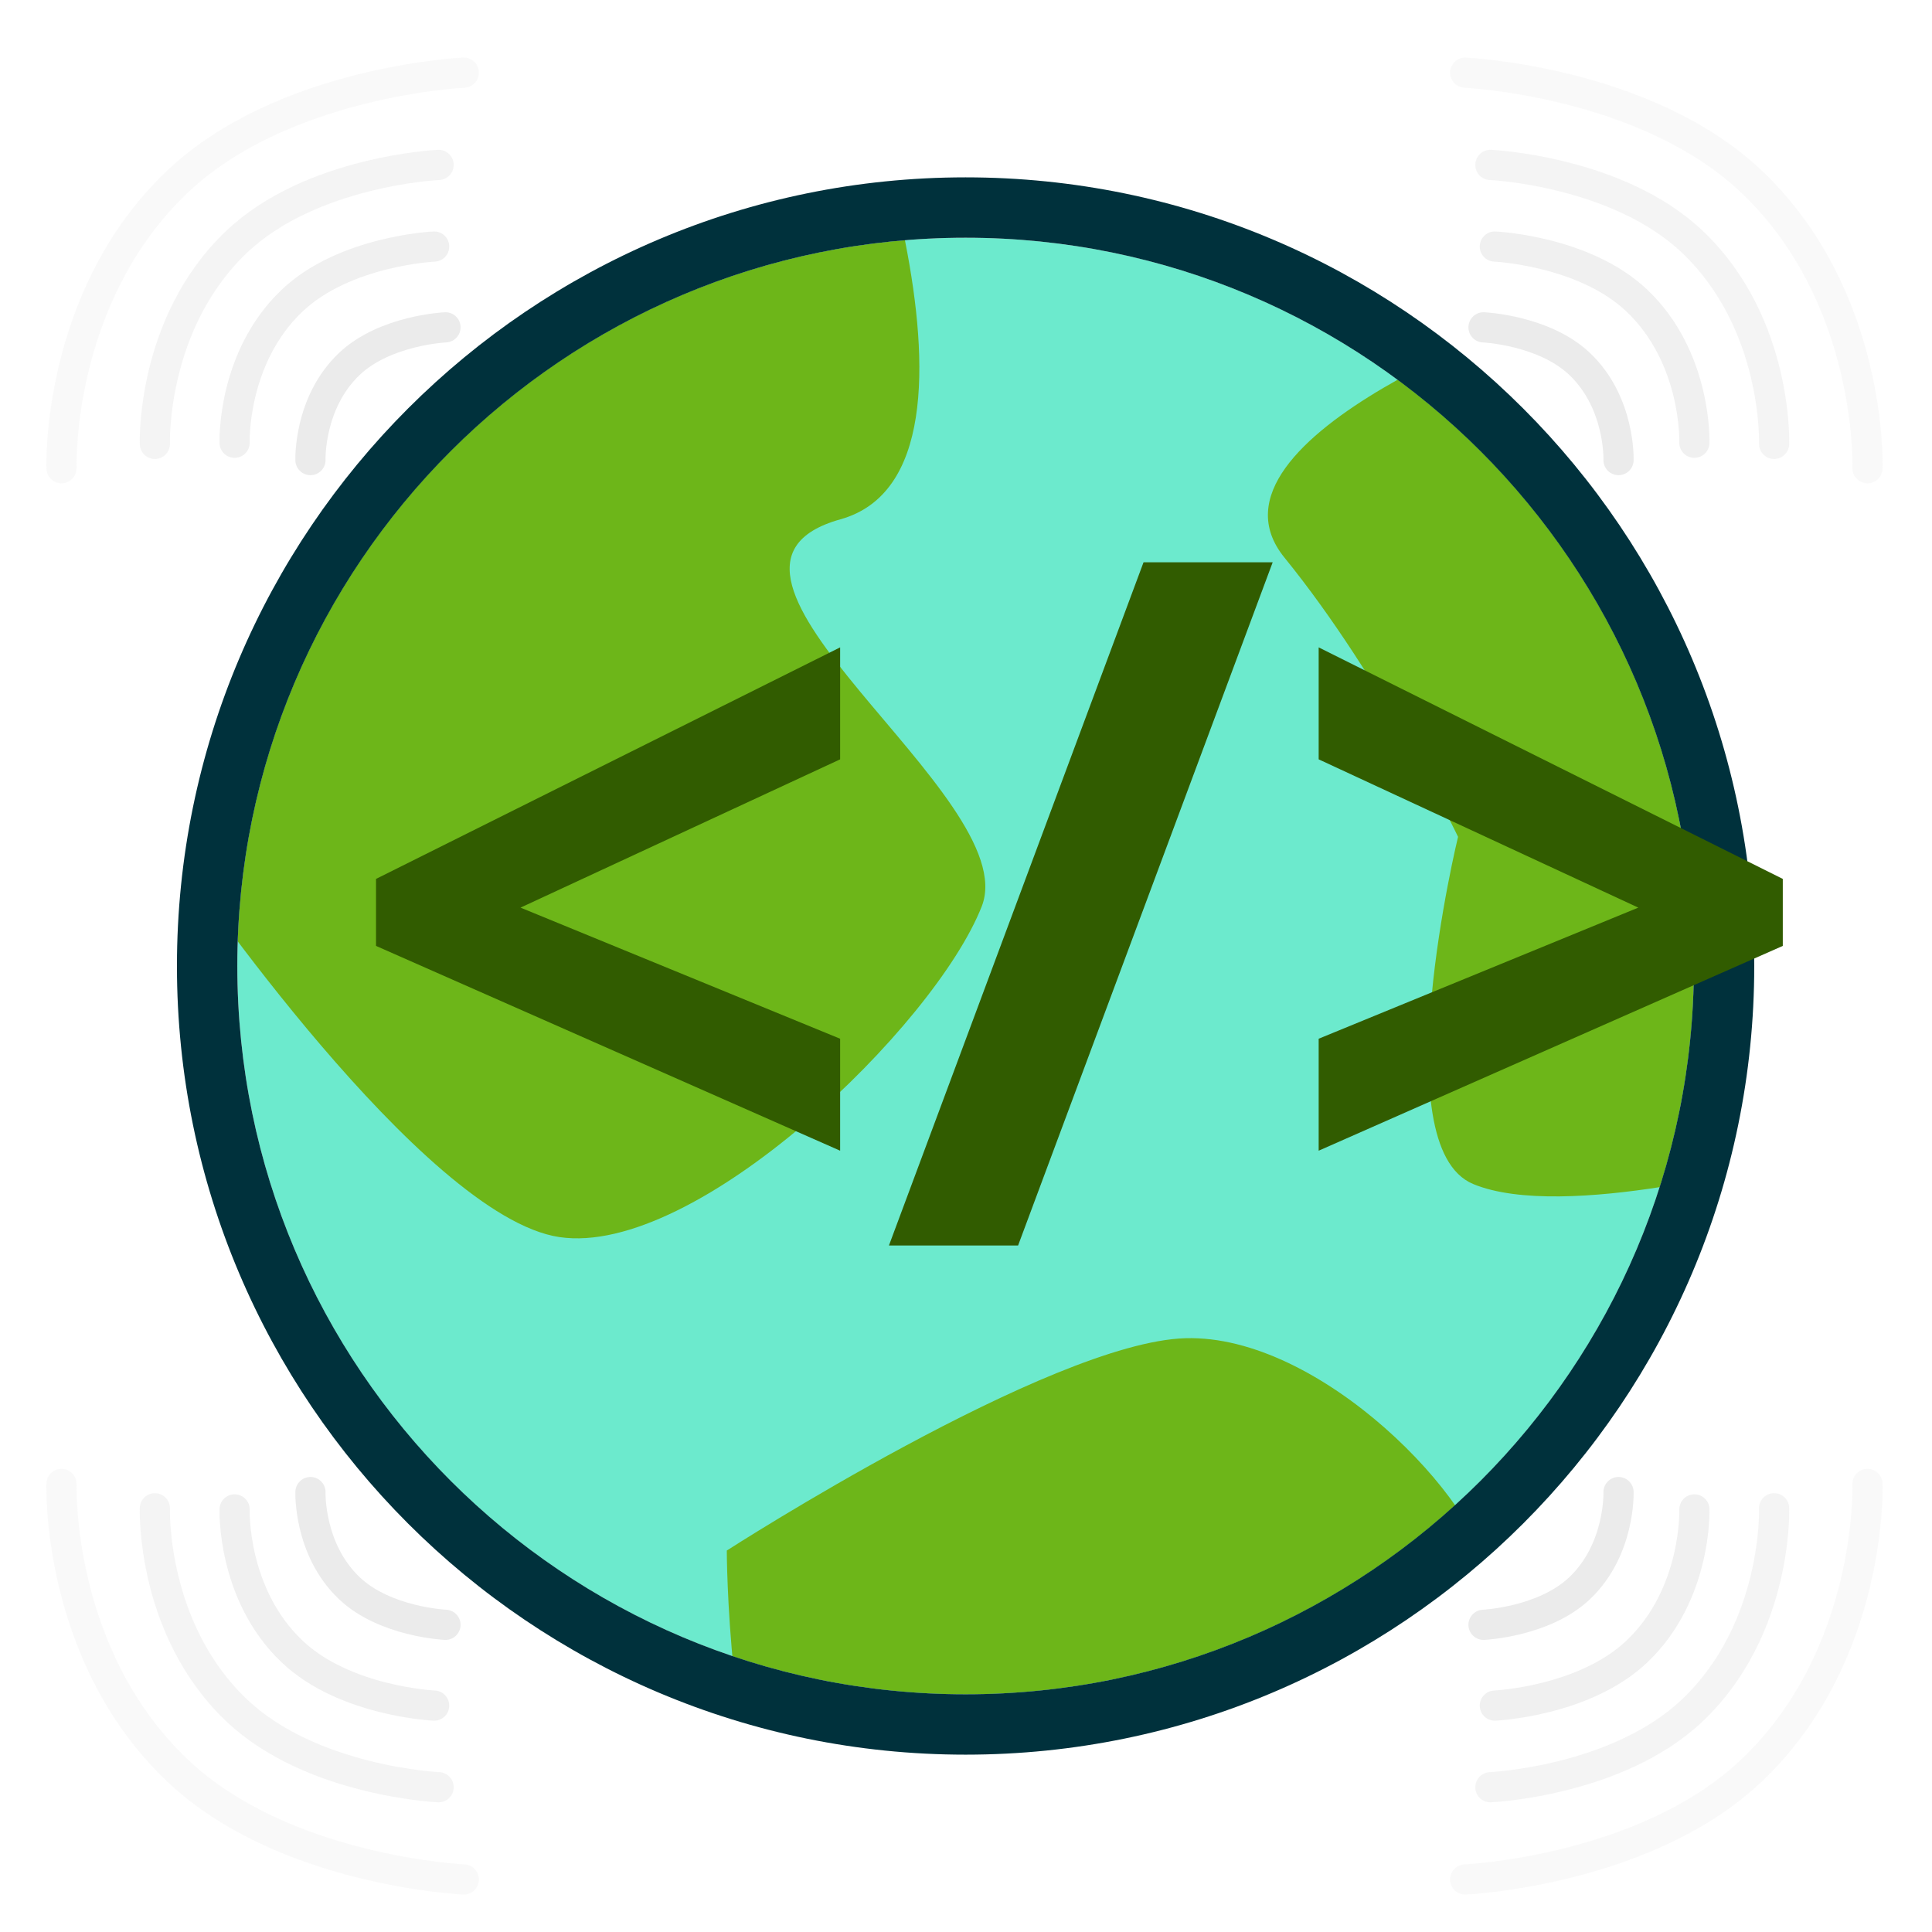
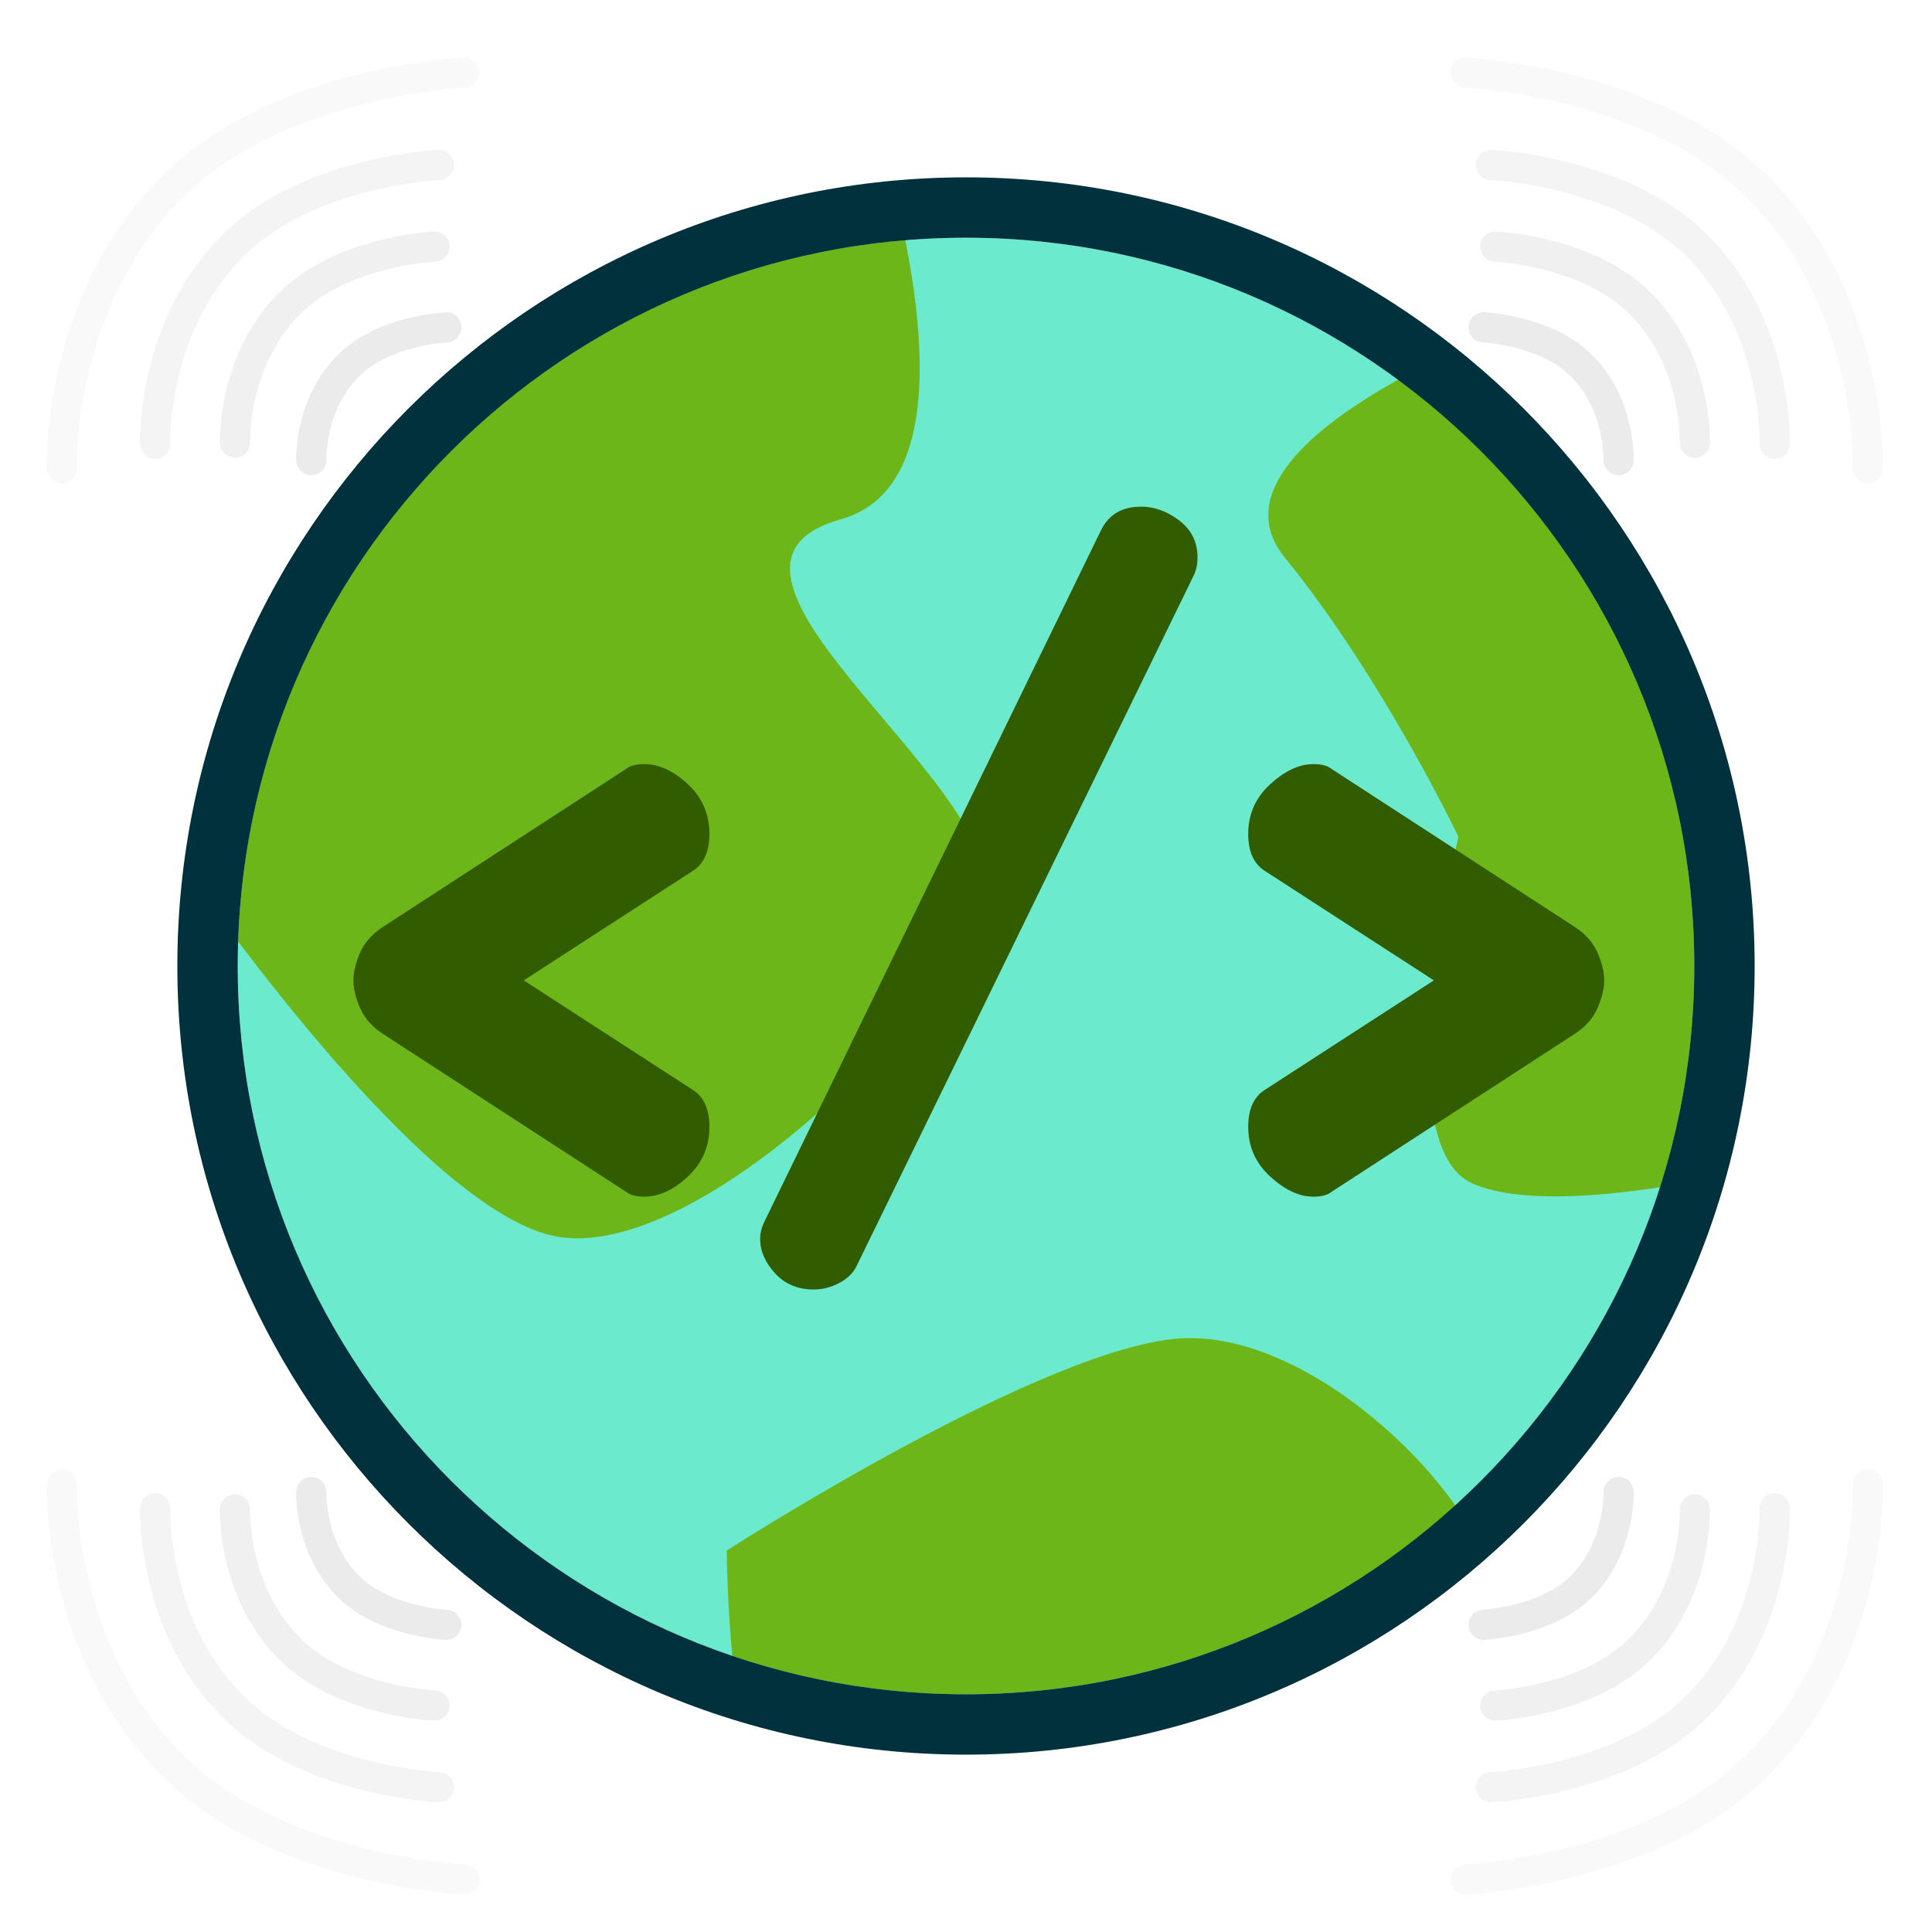
<svg xmlns="http://www.w3.org/2000/svg" width="100%" height="100%" viewBox="0 0 256 256" version="1.1" xml:space="preserve" style="fill-rule:evenodd;clip-rule:evenodd;stroke-linecap:round;stroke-linejoin:round;stroke-miterlimit:1.5;">
  <g transform="matrix(1,0,0,1,-6912,0)">
-     <g transform="matrix(1.6,0,0,1.70667,-11325.5,-373.411)">
-       <rect id="websites" x="11398.4" y="218.796" width="160" height="150" style="fill:none;" />
-       <g id="websites1">
-         <g transform="matrix(0.625,0,0,0.585937,7068.56,220.327)">
-           <circle cx="7055.75" cy="125.386" r="96.5" style="fill:rgb(108,234,205);" />
-           <clipPath id="_clip1">
-             <circle cx="7055.75" cy="125.386" r="96.5" />
-           </clipPath>
-           <g clip-path="url(#_clip1)">
-             <g transform="matrix(1,0,0,1,12.7526,-16.6137)">
-               <path d="M7121.25,54.886C7121.25,54.886 7072.25,71.886 7085.25,87.886C7098.25,103.886 7108.25,124.886 7108.25,124.886C7108.25,124.886 7098.25,165.886 7110.25,170.886C7122.25,175.886 7151.25,167.886 7151.25,167.886C7151.25,167.886 7155.25,122.886 7152.25,97.886C7149.25,72.886 7121.25,54.886 7121.25,54.886Z" style="fill:rgb(109,182,25);" />
-             </g>
-             <g transform="matrix(-1.33878,-0.605509,-0.412094,0.911141,16595.5,4289.73)">
-               <path d="M7130.1,27.886C7130.1,27.886 7097.43,73.886 7110.43,89.886C7123.43,105.886 7084.98,113.272 7084.43,128.886C7083.84,145.886 7094.85,186.886 7106.85,191.886C7118.85,196.886 7151.25,167.886 7151.25,167.886C7151.25,167.886 7155.25,122.886 7152.25,97.886C7149.25,72.886 7130.1,27.886 7130.1,27.886Z" style="fill:rgb(109,182,25);" />
-             </g>
-             <g transform="matrix(-1.43829,0.300489,-0.128785,-0.616433,17331.3,-1842.54)">
-               <path d="M7130.1,27.886C7130.1,27.886 7097.43,73.886 7110.43,89.886C7123.43,105.886 7084.98,113.272 7084.43,128.886C7083.84,145.886 7094.85,186.886 7106.85,191.886C7118.85,196.886 7151.25,167.886 7151.25,167.886C7151.25,167.886 7155.25,122.886 7152.25,97.886C7149.25,72.886 7130.1,27.886 7130.1,27.886Z" style="fill:rgb(109,182,25);" />
-             </g>
+     <g id="websites" transform="matrix(1.6,0,0,1.706667,-11325.451,-373.4114)">
+       <rect x="11398.406" y="218.796" width="160" height="150" style="fill:none;" />
+       <g transform="matrix(0.625,0,0,0.585937,7068.561,220.3272)">
+         <circle cx="7055.753" cy="125.386" r="96.5" style="fill:rgb(108,234,205);" />
+         <clipPath id="_clip1">
+           <circle cx="7055.753" cy="125.386" r="96.5" />
+         </clipPath>
+         <g clip-path="url(#_clip1)">
+           <g transform="matrix(1,0,0,1,12.75262,-16.61375)">
+             <path d="M7121.253,54.886C7121.253,54.886 7072.253,71.886 7085.253,87.886C7098.253,103.886 7108.253,124.886 7108.253,124.886C7108.253,124.886 7098.253,165.886 7110.253,170.886C7122.253,175.886 7151.253,167.886 7151.253,167.886C7151.253,167.886 7155.253,122.886 7152.253,97.886C7149.253,72.886 7121.253,54.886 7121.253,54.886Z" style="fill:rgb(109,182,25);" />
          </g>
-           <path d="M7055.75,20.886C7113.43,20.886 7160.25,67.711 7160.25,125.386C7160.25,183.061 7113.43,229.886 7055.75,229.886C6998.08,229.886 6951.25,183.061 6951.25,125.386C6951.25,67.711 6998.08,20.886 7055.75,20.886ZM7055.75,28.886C7002.49,28.886 6959.25,72.126 6959.25,125.386C6959.25,178.646 7002.49,221.886 7055.75,221.886C7109.01,221.886 7152.25,178.646 7152.25,125.386C7152.25,72.126 7109.01,28.886 7055.75,28.886Z" style="fill:rgb(0,49,60);" />
-         </g>
-         <g transform="matrix(0.611159,0,0,0.572962,8140.95,221.125)">
-           <g transform="matrix(129.679,0,0,129.679,5549.81,164.703)">
-                     </g>
-           <text x="5375.39px" y="164.703px" style="font-family:'Dosis-ExtraBold', 'Dosis';font-weight:800;font-size:129.679px;fill:rgb(49,92,0);">&lt;/&gt;</text>
-         </g>
-         <g transform="matrix(1,0,0,1,-6.87504,-3.90624)">
-           <g transform="matrix(0.210943,-0.0121713,0.0129827,0.197759,10126.1,317.735)">
-             <path d="M6181.19,80.5C6181.19,80.5 6181.79,58.067 6198.68,43.862C6213.43,31.453 6237.19,31.833 6237.19,31.833" style="fill:none;stroke:rgb(235,235,235);stroke-width:11.83px;" />
+           <g transform="matrix(-1.338783,-0.605509,-0.412094,0.911141,16595.524,4289.73)">
+             <path d="M7130.1,27.886C7130.1,27.886 7097.434,73.886 7110.434,89.886C7123.434,105.886 7084.981,113.272 7084.433,128.886C7083.835,145.886 7094.85,186.886 7106.85,191.886C7118.85,196.886 7151.253,167.886 7151.253,167.886C7151.253,167.886 7155.253,122.886 7152.253,97.886C7149.253,72.886 7130.1,27.886 7130.1,27.886Z" style="fill:rgb(109,182,25);" />
          </g>
-           <g transform="matrix(0.311776,-0.0179892,0.0191885,0.29229,9496.05,344.741)">
-             <path d="M6181.19,80.5C6181.19,80.5 6181.79,58.067 6198.68,43.862C6213.43,31.453 6237.19,31.833 6237.19,31.833" style="fill:none;stroke:rgb(235,235,235);stroke-opacity:0.75;stroke-width:8px;" />
-           </g>
-           <g transform="matrix(0.4433,-0.0255781,0.0272833,0.415593,8675.82,381.811)">
-             <path d="M6181.19,80.5C6181.19,80.5 6181.79,58.067 6198.68,43.862C6213.43,31.453 6237.19,31.833 6237.19,31.833" style="fill:none;stroke:rgb(235,235,235);stroke-opacity:0.5;stroke-width:5.63px;" />
-           </g>
-           <g transform="matrix(0.628562,-0.0362676,0.0386854,0.589277,7522.03,435.793)">
-             <path d="M6181.19,80.5C6181.19,80.5 6181.79,58.067 6198.68,43.862C6213.43,31.453 6237.19,31.833 6237.19,31.833" style="fill:none;stroke:rgb(235,235,235);stroke-opacity:0.25;stroke-width:3.97px;" />
+           <g transform="matrix(-1.438293,0.300489,-0.128785,-0.616433,17331.27,-1842.543)">
+             <path d="M7130.1,27.886C7130.1,27.886 7097.434,73.886 7110.434,89.886C7123.434,105.886 7084.981,113.272 7084.433,128.886C7083.835,145.886 7094.85,186.886 7106.85,191.886C7118.85,196.886 7151.253,167.886 7151.253,167.886C7151.253,167.886 7155.253,122.886 7152.253,97.886C7149.253,72.886 7130.1,27.886 7130.1,27.886Z" style="fill:rgb(109,182,25);" />
          </g>
        </g>
-         <g transform="matrix(1,0,0,-1,-6.87504,593.06)">
-           <g transform="matrix(0.210943,-0.0121713,0.0129827,0.197759,10126.1,317.735)">
-             <path d="M6181.19,80.5C6181.19,80.5 6181.79,58.067 6198.68,43.862C6213.43,31.453 6237.19,31.833 6237.19,31.833" style="fill:none;stroke:rgb(235,235,235);stroke-width:11.83px;" />
-           </g>
-           <g transform="matrix(0.311776,-0.0179892,0.0191885,0.29229,9496.05,344.741)">
-             <path d="M6181.19,80.5C6181.19,80.5 6181.79,58.067 6198.68,43.862C6213.43,31.453 6237.19,31.833 6237.19,31.833" style="fill:none;stroke:rgb(235,235,235);stroke-opacity:0.75;stroke-width:8px;" />
-           </g>
-           <g transform="matrix(0.4433,-0.0255781,0.0272833,0.415593,8675.82,381.811)">
-             <path d="M6181.19,80.5C6181.19,80.5 6181.79,58.067 6198.68,43.862C6213.43,31.453 6237.19,31.833 6237.19,31.833" style="fill:none;stroke:rgb(235,235,235);stroke-opacity:0.5;stroke-width:5.63px;" />
-           </g>
-           <g transform="matrix(0.628562,-0.0362676,0.0386854,0.589277,7522.03,435.793)">
-             <path d="M6181.19,80.5C6181.19,80.5 6181.79,58.067 6198.68,43.862C6213.43,31.453 6237.19,31.833 6237.19,31.833" style="fill:none;stroke:rgb(235,235,235);stroke-opacity:0.25;stroke-width:3.97px;" />
-           </g>
+         <path d="M7055.753,20.886C7113.428,20.886 7160.253,67.711 7160.253,125.386C7160.253,183.061 7113.428,229.886 7055.753,229.886C6998.078,229.886 6951.253,183.061 6951.253,125.386C6951.253,67.711 6998.078,20.886 7055.753,20.886ZM7055.753,28.886C7002.493,28.886 6959.253,72.126 6959.253,125.386C6959.253,178.646 7002.493,221.886 7055.753,221.886C7109.012,221.886 7152.253,178.646 7152.253,125.386C7152.253,72.126 7109.012,28.886 7055.753,28.886Z" style="fill:rgb(0,49,60);" />
+       </g>
+       <g transform="matrix(0.611159,0,0,0.572962,8140.952,221.125)">
+         <path d="M5417.276,158.09C5416.152,158.09 5415.331,157.873 5414.812,157.441L5381.873,136.044C5380.404,135.093 5379.366,133.926 5378.761,132.543C5378.156,131.159 5377.853,129.906 5377.853,128.782C5377.853,127.658 5378.156,126.405 5378.761,125.021C5379.366,123.638 5380.404,122.471 5381.873,121.52L5414.812,100.123C5415.331,99.691 5416.152,99.475 5417.276,99.475C5419.264,99.475 5421.231,100.382 5423.176,102.198C5425.121,104.013 5426.094,106.261 5426.094,108.941C5426.094,111.362 5425.316,113.048 5423.76,113.999L5400.936,128.782L5423.76,143.565C5425.316,144.516 5426.094,146.202 5426.094,148.623C5426.094,151.303 5425.121,153.551 5423.176,155.366C5421.231,157.182 5419.264,158.09 5417.276,158.09Z" style="fill:rgb(49,92,0);fill-rule:nonzero;" />
+         <path d="M5440.229,170.668C5438.068,170.668 5436.317,169.934 5434.977,168.464C5433.637,166.994 5432.967,165.438 5432.967,163.795C5432.967,163.017 5433.183,162.196 5433.615,161.332L5479.133,67.833C5480.17,65.672 5481.986,64.591 5484.579,64.591C5486.395,64.591 5488.124,65.218 5489.767,66.471C5491.409,67.725 5492.23,69.389 5492.23,71.464C5492.23,72.415 5492.058,73.236 5491.712,73.928L5446.065,167.426C5445.632,168.377 5444.854,169.155 5443.73,169.761C5442.607,170.366 5441.439,170.668 5440.229,170.668Z" style="fill:rgb(49,92,0);fill-rule:nonzero;" />
+         <path d="M5507.922,158.09C5506.02,158.09 5504.074,157.182 5502.086,155.366C5500.098,153.551 5499.103,151.303 5499.103,148.623C5499.103,146.202 5499.881,144.516 5501.438,143.565L5524.261,128.782L5501.438,113.999C5499.881,113.048 5499.103,111.362 5499.103,108.941C5499.103,106.261 5500.098,104.013 5502.086,102.198C5504.074,100.382 5506.02,99.475 5507.922,99.475C5509.045,99.475 5509.867,99.691 5510.386,100.123L5543.324,121.52C5544.794,122.471 5545.831,123.638 5546.436,125.021C5547.041,126.405 5547.344,127.658 5547.344,128.782C5547.344,129.906 5547.041,131.159 5546.436,132.543C5545.831,133.926 5544.794,135.093 5543.324,136.044L5510.386,157.441C5509.867,157.873 5509.045,158.09 5507.922,158.09Z" style="fill:rgb(49,92,0);fill-rule:nonzero;" />
+       </g>
+       <g transform="matrix(1,0,0,1,-6.875038,-3.906245)">
+         <g transform="matrix(0.210943,-0.012171,0.012983,0.197759,10126.136,317.7346)">
+           <path d="M6181.195,80.5C6181.195,80.5 6181.788,58.067 6198.678,43.862C6213.431,31.453 6237.195,31.833 6237.195,31.833" style="fill:none;stroke:rgb(235,235,235);stroke-width:11.83px;" />
        </g>
-         <g transform="matrix(-1,0,0,1,22963.5,-3.90624)">
-           <g transform="matrix(0.210943,-0.0121713,0.0129827,0.197759,10126.1,317.735)">
-             <path d="M6181.19,80.5C6181.19,80.5 6181.79,58.067 6198.68,43.862C6213.43,31.453 6237.19,31.833 6237.19,31.833" style="fill:none;stroke:rgb(235,235,235);stroke-width:11.83px;" />
-           </g>
-           <g transform="matrix(0.311776,-0.0179892,0.0191885,0.29229,9496.05,344.741)">
-             <path d="M6181.19,80.5C6181.19,80.5 6181.79,58.067 6198.68,43.862C6213.43,31.453 6237.19,31.833 6237.19,31.833" style="fill:none;stroke:rgb(235,235,235);stroke-opacity:0.75;stroke-width:8px;" />
-           </g>
-           <g transform="matrix(0.4433,-0.0255781,0.0272833,0.415593,8675.82,381.811)">
-             <path d="M6181.19,80.5C6181.19,80.5 6181.79,58.067 6198.68,43.862C6213.43,31.453 6237.19,31.833 6237.19,31.833" style="fill:none;stroke:rgb(235,235,235);stroke-opacity:0.5;stroke-width:5.63px;" />
-           </g>
-           <g transform="matrix(0.628562,-0.0362676,0.0386854,0.589277,7522.03,435.793)">
-             <path d="M6181.19,80.5C6181.19,80.5 6181.79,58.067 6198.68,43.862C6213.43,31.453 6237.19,31.833 6237.19,31.833" style="fill:none;stroke:rgb(235,235,235);stroke-opacity:0.25;stroke-width:3.97px;" />
-           </g>
+         <g transform="matrix(0.311776,-0.017989,0.019189,0.29229,9496.051,344.7415)">
+           <path d="M6181.195,80.5C6181.195,80.5 6181.788,58.067 6198.678,43.862C6213.431,31.453 6237.195,31.833 6237.195,31.833" style="fill:none;stroke:rgb(235,235,235);stroke-opacity:0.75;stroke-width:8px;" />
        </g>
-         <g transform="matrix(-1,0,0,-1,22963.5,593.06)">
-           <g transform="matrix(0.210943,-0.0121713,0.0129827,0.197759,10126.1,317.735)">
-             <path d="M6181.19,80.5C6181.19,80.5 6181.79,58.067 6198.68,43.862C6213.43,31.453 6237.19,31.833 6237.19,31.833" style="fill:none;stroke:rgb(235,235,235);stroke-width:11.83px;" />
-           </g>
-           <g transform="matrix(0.311776,-0.0179892,0.0191885,0.29229,9496.05,344.741)">
-             <path d="M6181.19,80.5C6181.19,80.5 6181.79,58.067 6198.68,43.862C6213.43,31.453 6237.19,31.833 6237.19,31.833" style="fill:none;stroke:rgb(235,235,235);stroke-opacity:0.75;stroke-width:8px;" />
-           </g>
-           <g transform="matrix(0.4433,-0.0255781,0.0272833,0.415593,8675.82,381.811)">
-             <path d="M6181.19,80.5C6181.19,80.5 6181.79,58.067 6198.68,43.862C6213.43,31.453 6237.19,31.833 6237.19,31.833" style="fill:none;stroke:rgb(235,235,235);stroke-opacity:0.5;stroke-width:5.63px;" />
-           </g>
-           <g transform="matrix(0.628562,-0.0362676,0.0386854,0.589277,7522.03,435.793)">
-             <path d="M6181.19,80.5C6181.19,80.5 6181.79,58.067 6198.68,43.862C6213.43,31.453 6237.19,31.833 6237.19,31.833" style="fill:none;stroke:rgb(235,235,235);stroke-opacity:0.25;stroke-width:3.97px;" />
-           </g>
+         <g transform="matrix(0.4433,-0.025578,0.027283,0.415593,8675.816,381.8115)">
+           <path d="M6181.195,80.5C6181.195,80.5 6181.788,58.067 6198.678,43.862C6213.431,31.453 6237.195,31.833 6237.195,31.833" style="fill:none;stroke:rgb(235,235,235);stroke-opacity:0.5;stroke-width:5.63px;" />
+         </g>
+         <g transform="matrix(0.628562,-0.036268,0.038685,0.589277,7522.032,435.7929)">
+           <path d="M6181.195,80.5C6181.195,80.5 6181.788,58.067 6198.678,43.862C6213.431,31.453 6237.195,31.833 6237.195,31.833" style="fill:none;stroke:rgb(235,235,235);stroke-opacity:0.25;stroke-width:3.97px;" />
+         </g>
+       </g>
+       <g transform="matrix(1,0,0,-1,-6.875038,593.0604)">
+         <g transform="matrix(0.210943,-0.012171,0.012983,0.197759,10126.136,317.7346)">
+           <path d="M6181.195,80.5C6181.195,80.5 6181.788,58.067 6198.678,43.862C6213.431,31.453 6237.195,31.833 6237.195,31.833" style="fill:none;stroke:rgb(235,235,235);stroke-width:11.83px;" />
+         </g>
+         <g transform="matrix(0.311776,-0.017989,0.019189,0.29229,9496.051,344.7415)">
+           <path d="M6181.195,80.5C6181.195,80.5 6181.788,58.067 6198.678,43.862C6213.431,31.453 6237.195,31.833 6237.195,31.833" style="fill:none;stroke:rgb(235,235,235);stroke-opacity:0.75;stroke-width:8px;" />
+         </g>
+         <g transform="matrix(0.4433,-0.025578,0.027283,0.415593,8675.816,381.8115)">
+           <path d="M6181.195,80.5C6181.195,80.5 6181.788,58.067 6198.678,43.862C6213.431,31.453 6237.195,31.833 6237.195,31.833" style="fill:none;stroke:rgb(235,235,235);stroke-opacity:0.5;stroke-width:5.63px;" />
+         </g>
+         <g transform="matrix(0.628562,-0.036268,0.038685,0.589277,7522.032,435.7929)">
+           <path d="M6181.195,80.5C6181.195,80.5 6181.788,58.067 6198.678,43.862C6213.431,31.453 6237.195,31.833 6237.195,31.833" style="fill:none;stroke:rgb(235,235,235);stroke-opacity:0.25;stroke-width:3.97px;" />
+         </g>
+       </g>
+       <g transform="matrix(-1,0,0,1,22963.511,-3.906245)">
+         <g transform="matrix(0.210943,-0.012171,0.012983,0.197759,10126.136,317.7346)">
+           <path d="M6181.195,80.5C6181.195,80.5 6181.788,58.067 6198.678,43.862C6213.431,31.453 6237.195,31.833 6237.195,31.833" style="fill:none;stroke:rgb(235,235,235);stroke-width:11.83px;" />
+         </g>
+         <g transform="matrix(0.311776,-0.017989,0.019189,0.29229,9496.051,344.7415)">
+           <path d="M6181.195,80.5C6181.195,80.5 6181.788,58.067 6198.678,43.862C6213.431,31.453 6237.195,31.833 6237.195,31.833" style="fill:none;stroke:rgb(235,235,235);stroke-opacity:0.75;stroke-width:8px;" />
+         </g>
+         <g transform="matrix(0.4433,-0.025578,0.027283,0.415593,8675.816,381.8115)">
+           <path d="M6181.195,80.5C6181.195,80.5 6181.788,58.067 6198.678,43.862C6213.431,31.453 6237.195,31.833 6237.195,31.833" style="fill:none;stroke:rgb(235,235,235);stroke-opacity:0.5;stroke-width:5.63px;" />
+         </g>
+         <g transform="matrix(0.628562,-0.036268,0.038685,0.589277,7522.032,435.7929)">
+           <path d="M6181.195,80.5C6181.195,80.5 6181.788,58.067 6198.678,43.862C6213.431,31.453 6237.195,31.833 6237.195,31.833" style="fill:none;stroke:rgb(235,235,235);stroke-opacity:0.25;stroke-width:3.97px;" />
+         </g>
+       </g>
+       <g transform="matrix(-1,0,0,-1,22963.511,593.0604)">
+         <g transform="matrix(0.210943,-0.012171,0.012983,0.197759,10126.136,317.7346)">
+           <path d="M6181.195,80.5C6181.195,80.5 6181.788,58.067 6198.678,43.862C6213.431,31.453 6237.195,31.833 6237.195,31.833" style="fill:none;stroke:rgb(235,235,235);stroke-width:11.83px;" />
+         </g>
+         <g transform="matrix(0.311776,-0.017989,0.019189,0.29229,9496.051,344.7415)">
+           <path d="M6181.195,80.5C6181.195,80.5 6181.788,58.067 6198.678,43.862C6213.431,31.453 6237.195,31.833 6237.195,31.833" style="fill:none;stroke:rgb(235,235,235);stroke-opacity:0.75;stroke-width:8px;" />
+         </g>
+         <g transform="matrix(0.4433,-0.025578,0.027283,0.415593,8675.816,381.8115)">
+           <path d="M6181.195,80.5C6181.195,80.5 6181.788,58.067 6198.678,43.862C6213.431,31.453 6237.195,31.833 6237.195,31.833" style="fill:none;stroke:rgb(235,235,235);stroke-opacity:0.5;stroke-width:5.63px;" />
+         </g>
+         <g transform="matrix(0.628562,-0.036268,0.038685,0.589277,7522.032,435.7929)">
+           <path d="M6181.195,80.5C6181.195,80.5 6181.788,58.067 6198.678,43.862C6213.431,31.453 6237.195,31.833 6237.195,31.833" style="fill:none;stroke:rgb(235,235,235);stroke-opacity:0.25;stroke-width:3.97px;" />
        </g>
      </g>
    </g>
  </g>
</svg>
